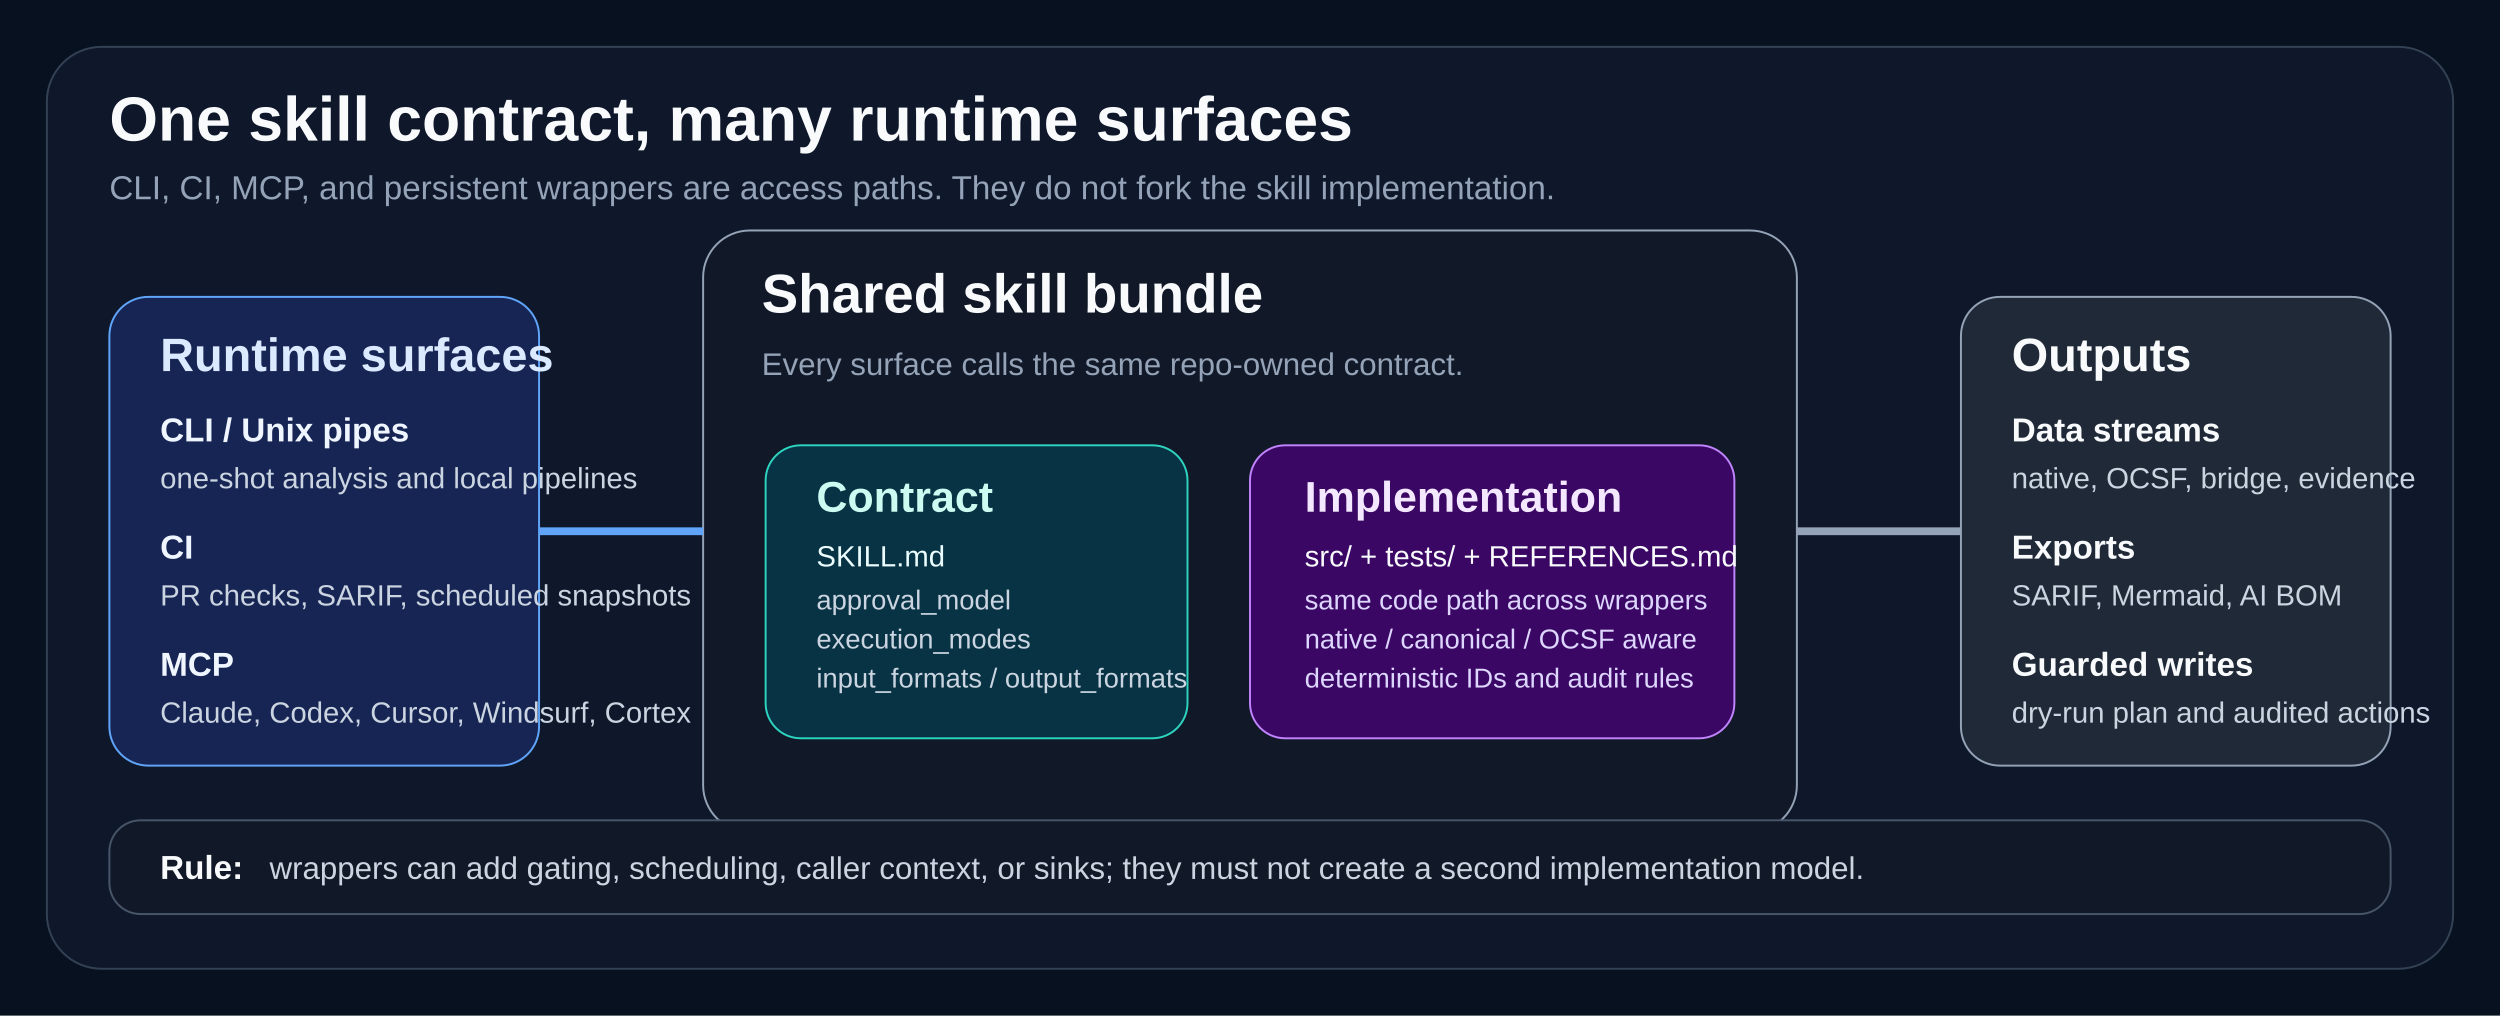
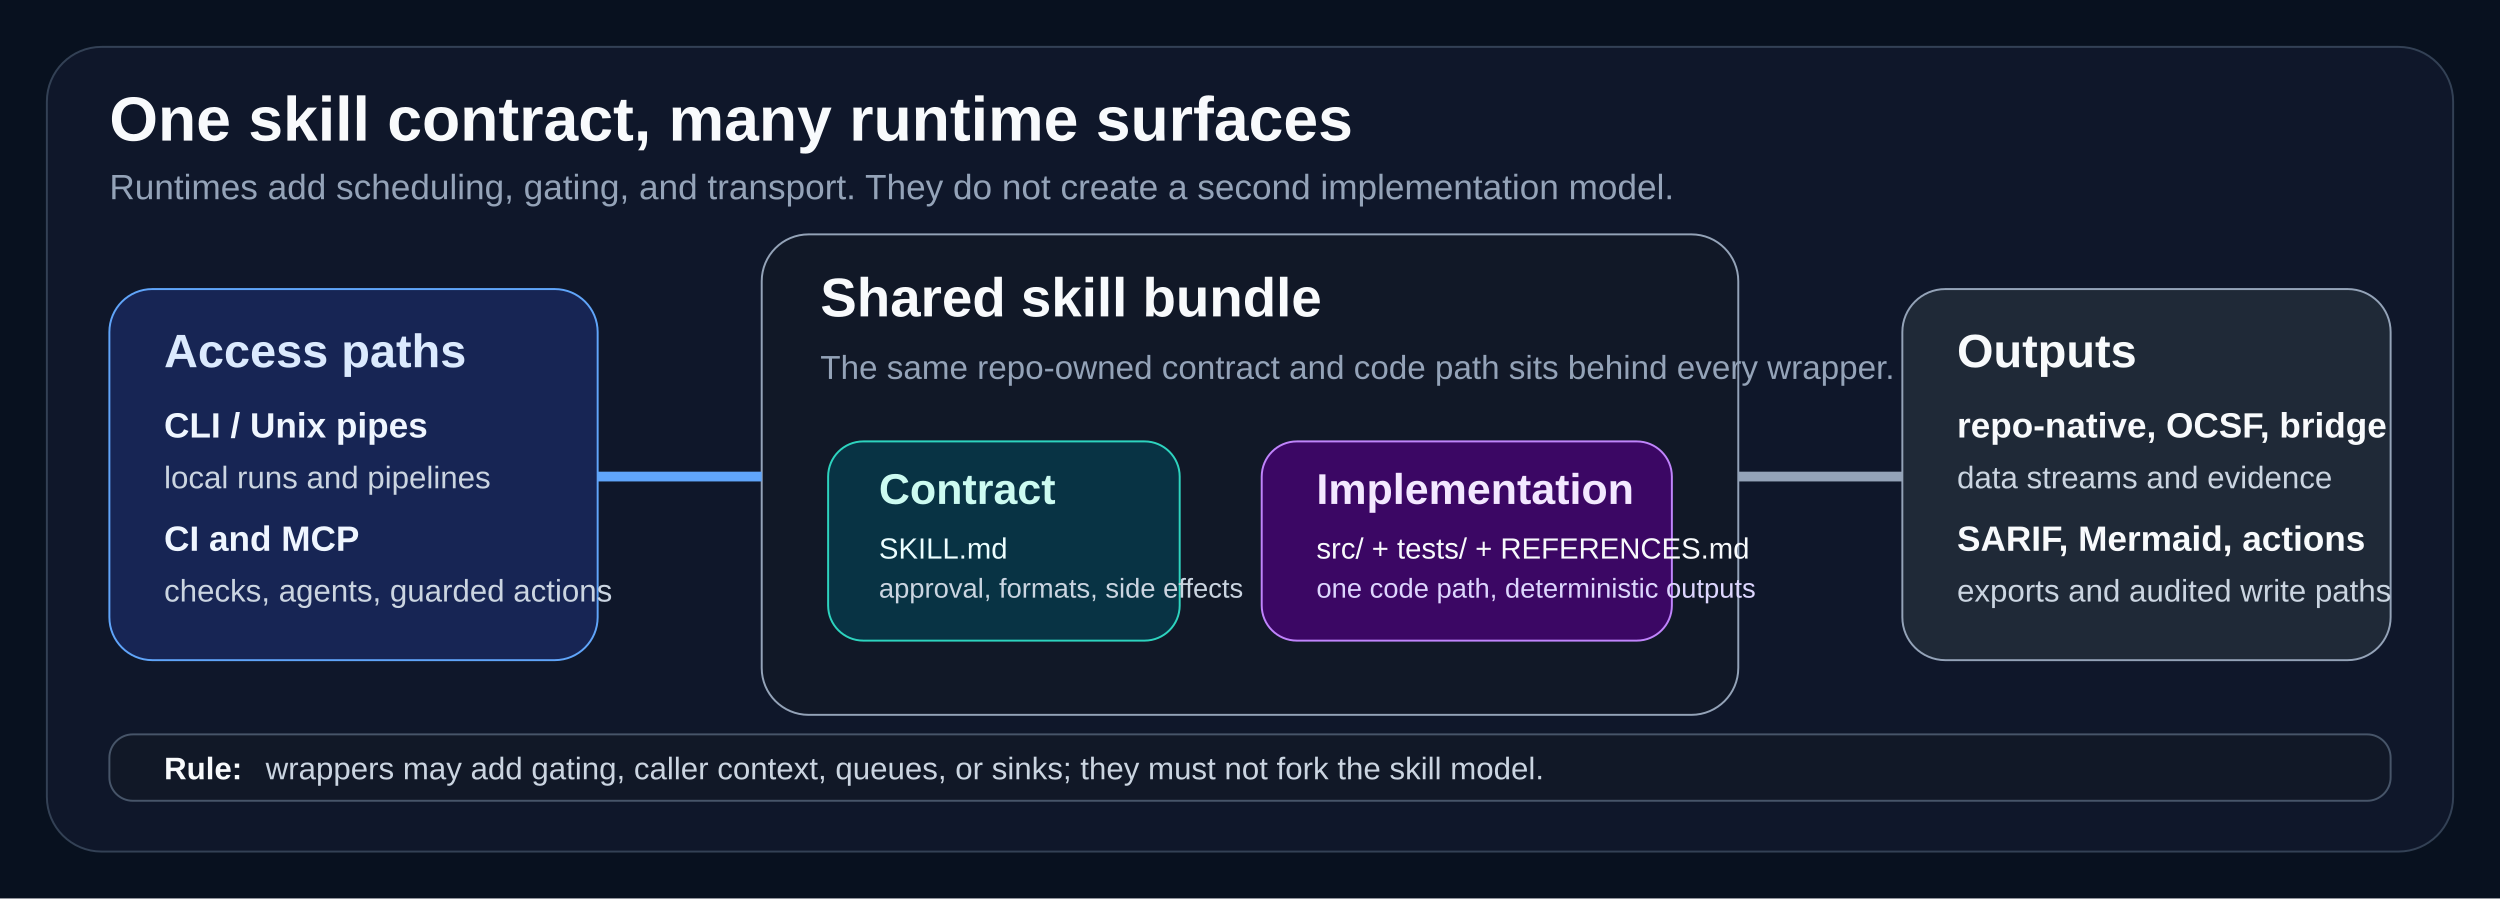
- <svg xmlns="http://www.w3.org/2000/svg" width="1280" height="520" viewBox="0 0 1280 520" role="img" aria-labelledby="title desc">
-   <rect width="1280" height="520" fill="#08111f" />
-   <rect x="24" y="24" width="1232" height="472" rx="28" fill="#0f172a" stroke="#334155" />
+ <svg xmlns="http://www.w3.org/2000/svg" width="1280" height="460" viewBox="0 0 1280 460" role="img" aria-labelledby="title desc">
+   <rect width="1280" height="460" fill="#08111f" />
+   <rect x="24" y="24" width="1232" height="412" rx="28" fill="#0f172a" stroke="#334155" />
  <g font-family="Arial, sans-serif">
    <text x="56" y="72" fill="#f8fafc" font-size="32" font-weight="700">One skill contract, many runtime surfaces</text>
-     <text x="56" y="102" fill="#94a3b8" font-size="17">CLI, CI, MCP, and persistent wrappers are access paths. They do not fork the skill implementation.</text>
-     <rect x="56" y="152" width="220" height="240" rx="20" fill="#172554" stroke="#60a5fa" />
-     <text x="82" y="190" fill="#dbeafe" font-size="24" font-weight="700">Runtime surfaces</text>
-     <text x="82" y="226" fill="#eff6ff" font-size="17" font-weight="700">CLI / Unix pipes</text>
-     <text x="82" y="250" fill="#cbd5e1" font-size="15">one-shot analysis and local pipelines</text>
-     <text x="82" y="286" fill="#eff6ff" font-size="17" font-weight="700">CI</text>
-     <text x="82" y="310" fill="#cbd5e1" font-size="15">PR checks, SARIF, scheduled snapshots</text>
-     <text x="82" y="346" fill="#eff6ff" font-size="17" font-weight="700">MCP</text>
-     <text x="82" y="370" fill="#cbd5e1" font-size="15">Claude, Codex, Cursor, Windsurf, Cortex</text>
-     <rect x="360" y="118" width="560" height="308" rx="24" fill="#111827" stroke="#94a3b8" />
-     <text x="390" y="160" fill="#f8fafc" font-size="28" font-weight="700">Shared skill bundle</text>
-     <text x="390" y="192" fill="#94a3b8" font-size="16">Every surface calls the same repo-owned contract.</text>
-     <rect x="392" y="228" width="216" height="150" rx="18" fill="#083344" stroke="#2dd4bf" />
-     <text x="418" y="262" fill="#ccfbf1" font-size="22" font-weight="700">Contract</text>
-     <text x="418" y="290" fill="#ecfeff" font-size="15">SKILL.md</text>
-     <text x="418" y="312" fill="#cbd5e1" font-size="14">approval_model</text>
-     <text x="418" y="332" fill="#cbd5e1" font-size="14">execution_modes</text>
-     <text x="418" y="352" fill="#cbd5e1" font-size="14">input_formats / output_formats</text>
-     <rect x="640" y="228" width="248" height="150" rx="18" fill="#3b0764" stroke="#c084fc" />
-     <text x="668" y="262" fill="#f3e8ff" font-size="22" font-weight="700">Implementation</text>
-     <text x="668" y="290" fill="#f8fafc" font-size="15">src/ + tests/ + REFERENCES.md</text>
-     <text x="668" y="312" fill="#ddd6fe" font-size="14">same code path across wrappers</text>
-     <text x="668" y="332" fill="#ddd6fe" font-size="14">native / canonical / OCSF aware</text>
-     <text x="668" y="352" fill="#ddd6fe" font-size="14">deterministic IDs and audit rules</text>
-     <rect x="1004" y="152" width="220" height="240" rx="20" fill="#1f2937" stroke="#94a3b8" />
-     <text x="1030" y="190" fill="#f8fafc" font-size="24" font-weight="700">Outputs</text>
-     <text x="1030" y="226" fill="#f8fafc" font-size="17" font-weight="700">Data streams</text>
-     <text x="1030" y="250" fill="#cbd5e1" font-size="15">native, OCSF, bridge, evidence</text>
-     <text x="1030" y="286" fill="#f8fafc" font-size="17" font-weight="700">Exports</text>
-     <text x="1030" y="310" fill="#cbd5e1" font-size="15">SARIF, Mermaid, AI BOM</text>
-     <text x="1030" y="346" fill="#f8fafc" font-size="17" font-weight="700">Guarded writes</text>
-     <text x="1030" y="370" fill="#cbd5e1" font-size="15">dry-run plan and audited actions</text>
-     <path d="M276 272 L360 272" stroke="#60a5fa" stroke-width="4" fill="none" />
-     <path d="M920 272 L1004 272" stroke="#94a3b8" stroke-width="4" fill="none" />
-     <rect x="56" y="420" width="1168" height="48" rx="16" fill="#111827" stroke="#475569" />
-     <text x="82" y="450" fill="#f8fafc" font-size="17" font-weight="700">Rule:</text>
-     <text x="138" y="450" fill="#cbd5e1" font-size="16">wrappers can add gating, scheduling, caller context, or sinks; they must not create a second implementation model.</text>
+     <text x="56" y="102" fill="#94a3b8" font-size="18">Runtimes add scheduling, gating, and transport. They do not create a second implementation model.</text>
+     <rect x="56" y="148" width="250" height="190" rx="22" fill="#172554" stroke="#60a5fa" />
+     <text x="84" y="188" fill="#dbeafe" font-size="24" font-weight="700">Access paths</text>
+     <text x="84" y="224" fill="#eff6ff" font-size="18" font-weight="700">CLI / Unix pipes</text>
+     <text x="84" y="250" fill="#cbd5e1" font-size="16">local runs and pipelines</text>
+     <text x="84" y="282" fill="#eff6ff" font-size="18" font-weight="700">CI and MCP</text>
+     <text x="84" y="308" fill="#cbd5e1" font-size="16">checks, agents, guarded actions</text>
+     <rect x="390" y="120" width="500" height="246" rx="24" fill="#111827" stroke="#94a3b8" />
+     <text x="420" y="162" fill="#f8fafc" font-size="28" font-weight="700">Shared skill bundle</text>
+     <text x="420" y="194" fill="#94a3b8" font-size="17">The same repo-owned contract and code path sits behind every wrapper.</text>
+     <rect x="424" y="226" width="180" height="102" rx="18" fill="#083344" stroke="#2dd4bf" />
+     <text x="450" y="258" fill="#ccfbf1" font-size="22" font-weight="700">Contract</text>
+     <text x="450" y="286" fill="#ecfeff" font-size="15">SKILL.md</text>
+     <text x="450" y="306" fill="#cbd5e1" font-size="14">approval, formats, side effects</text>
+     <rect x="646" y="226" width="210" height="102" rx="18" fill="#3b0764" stroke="#c084fc" />
+     <text x="674" y="258" fill="#f3e8ff" font-size="22" font-weight="700">Implementation</text>
+     <text x="674" y="286" fill="#f8fafc" font-size="15">src/ + tests/ + REFERENCES.md</text>
+     <text x="674" y="306" fill="#ddd6fe" font-size="14">one code path, deterministic outputs</text>
+     <rect x="974" y="148" width="250" height="190" rx="22" fill="#1f2937" stroke="#94a3b8" />
+     <text x="1002" y="188" fill="#f8fafc" font-size="24" font-weight="700">Outputs</text>
+     <text x="1002" y="224" fill="#f8fafc" font-size="18" font-weight="700">repo-native, OCSF, bridge</text>
+     <text x="1002" y="250" fill="#cbd5e1" font-size="16">data streams and evidence</text>
+     <text x="1002" y="282" fill="#f8fafc" font-size="18" font-weight="700">SARIF, Mermaid, actions</text>
+     <text x="1002" y="308" fill="#cbd5e1" font-size="16">exports and audited write paths</text>
+     <path d="M306 244 L390 244" stroke="#60a5fa" stroke-width="5" fill="none" />
+     <path d="M890 244 L974 244" stroke="#94a3b8" stroke-width="5" fill="none" />
+     <rect x="56" y="376" width="1168" height="34" rx="12" fill="#111827" stroke="#475569" />
+     <text x="84" y="399" fill="#f8fafc" font-size="16" font-weight="700">Rule:</text>
+     <text x="136" y="399" fill="#cbd5e1" font-size="16">wrappers may add gating, caller context, queues, or sinks; they must not fork the skill model.</text>
  </g>
</svg>
